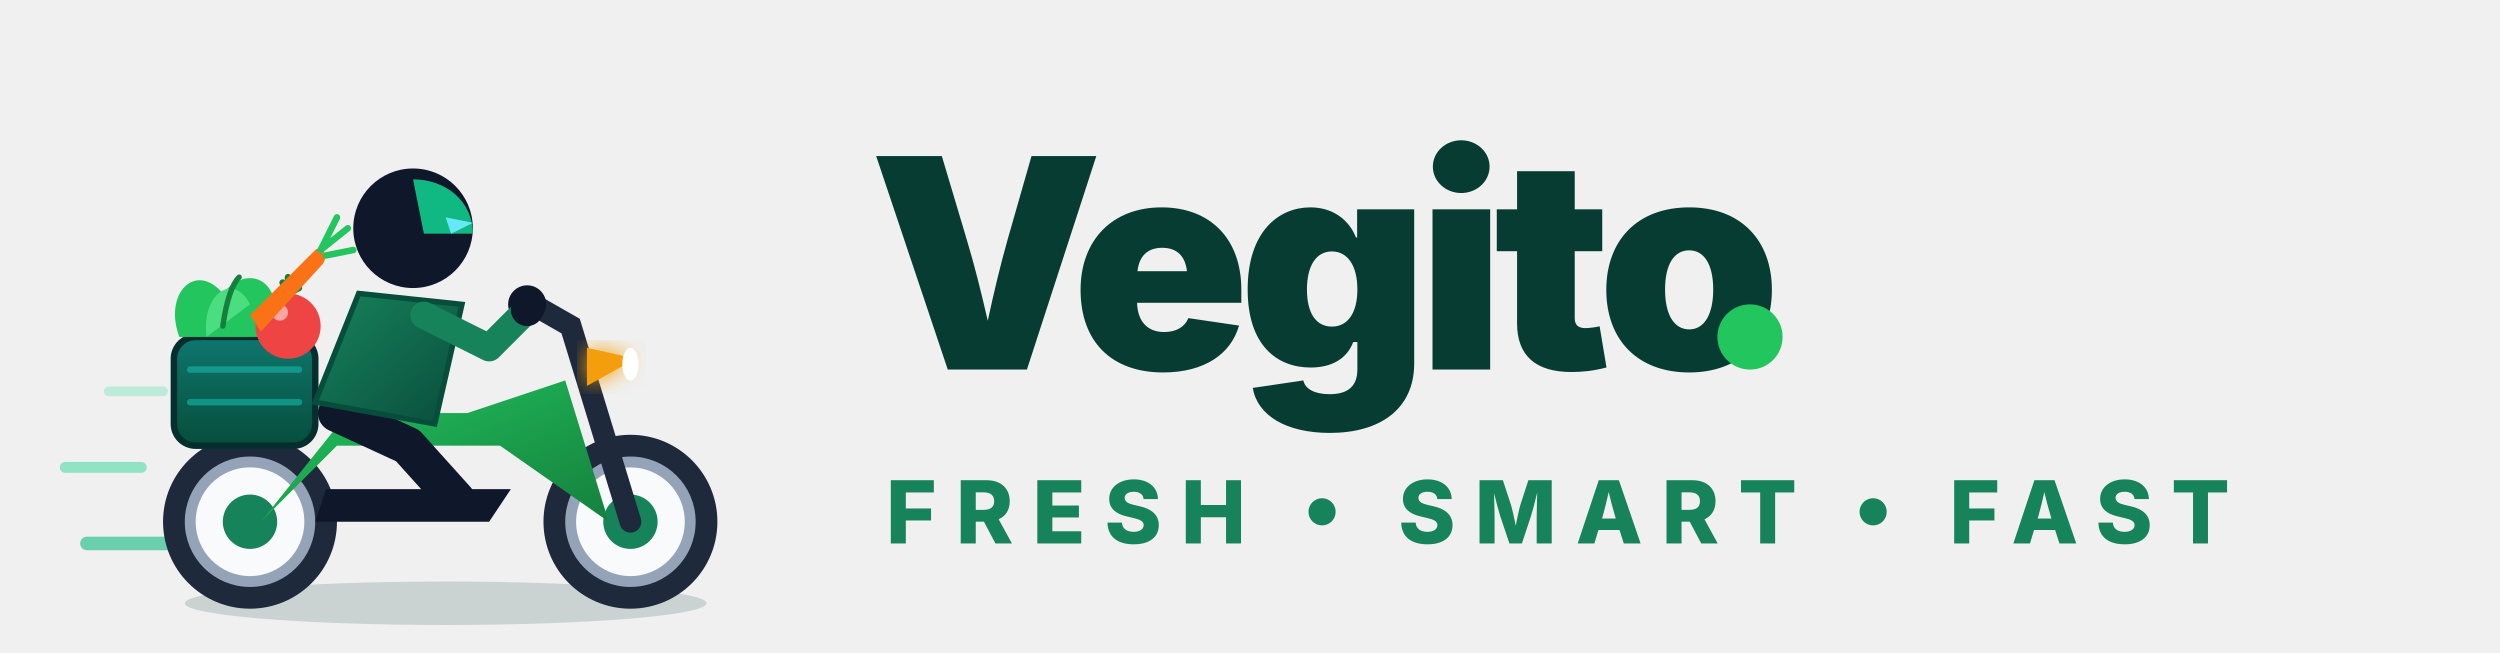
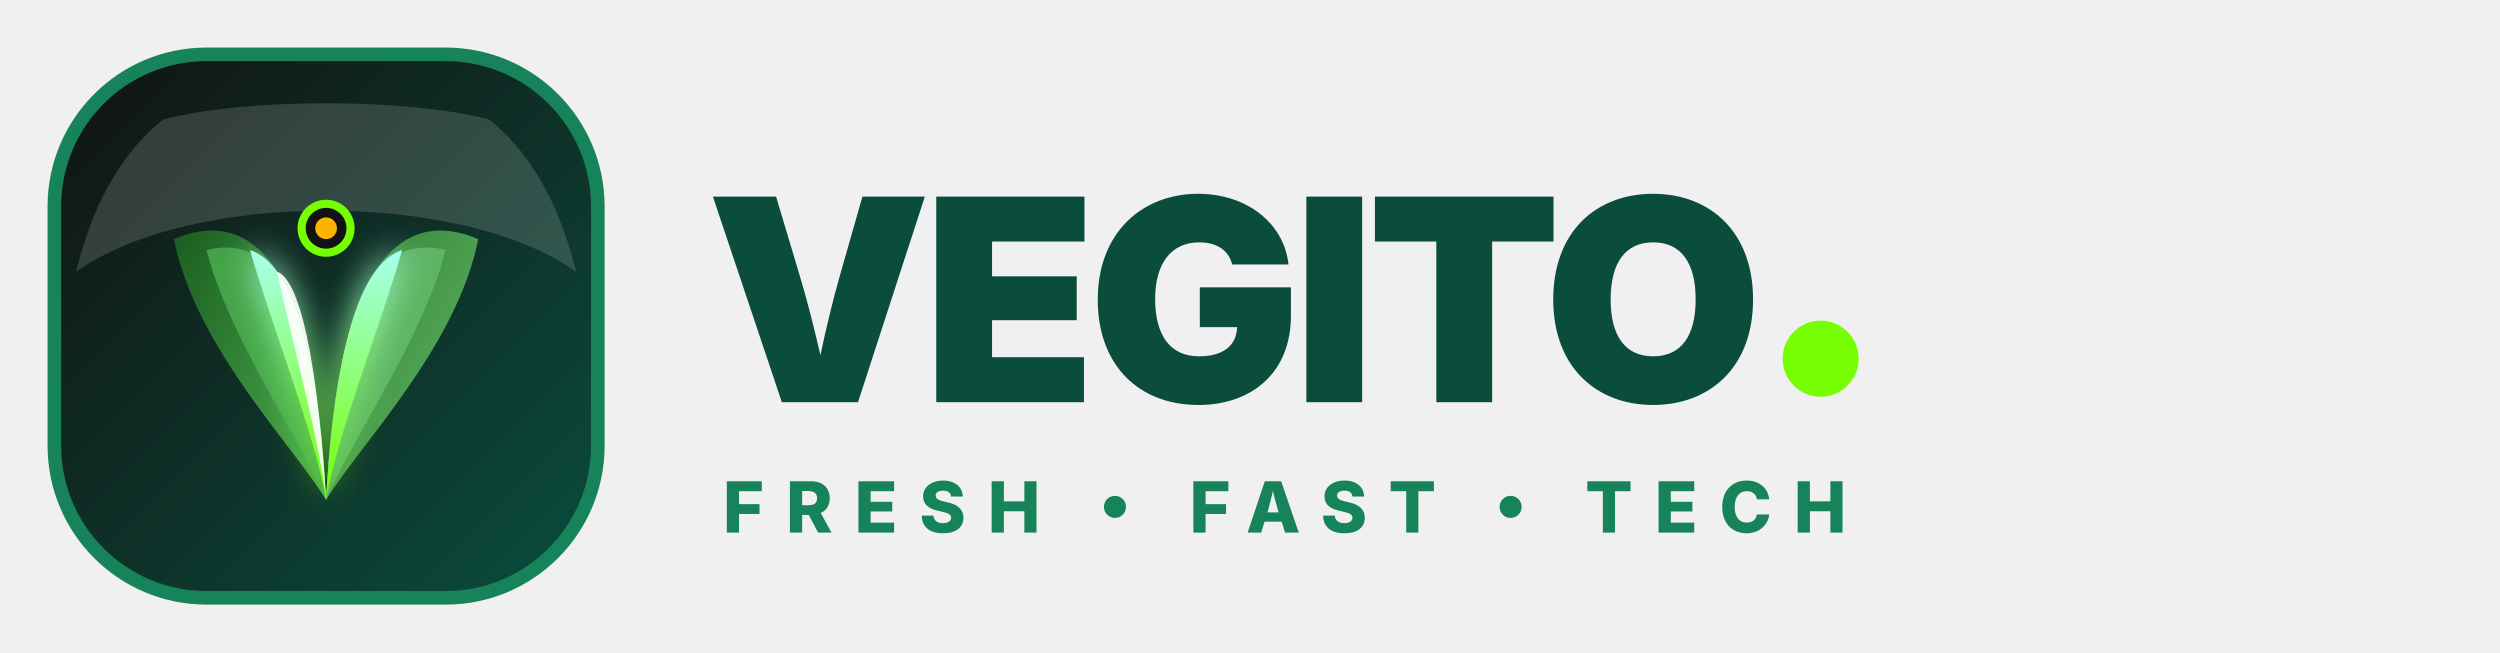
<svg xmlns="http://www.w3.org/2000/svg" viewBox="0 0 460 120" width="100%" height="100%" fill="none">
  <defs>
-     <linearGradient id="vJacketGrad" x1="0" y1="0" x2="1" y2="1">
-       <stop offset="0%" stop-color="#16835B" />
+     <linearGradient id="vBadgeGrad" x1="0" y1="0" x2="1" y2="1">
+       <stop offset="0%" stop-color="#121212" />
      <stop offset="100%" stop-color="#0A4D3C" />
    </linearGradient>
-     <linearGradient id="vBikeGrad" x1="0" y1="0" x2="1" y2="1">
-       <stop offset="0%" stop-color="#22C55E" />
-       <stop offset="100%" stop-color="#15803D" />
+     <linearGradient id="vLeafLeft" x1="0" y1="0" x2="1" y2="1">
+       <stop offset="0%" stop-color="#1B5E20" />
+       <stop offset="100%" stop-color="#4CAF50" />
    </linearGradient>
-     <linearGradient id="vCrateGrad" x1="0" y1="0" x2="0" y2="1">
-       <stop offset="0%" stop-color="#0F766E" />
-       <stop offset="100%" stop-color="#064E3B" />
+     <linearGradient id="vLeafRight" x1="0" y1="0" x2="1" y2="1">
+       <stop offset="0%" stop-color="#2E7D32" />
+       <stop offset="100%" stop-color="#66BB6A" />
    </linearGradient>
-     <filter id="vSoftGlow" x="-20%" y="-20%" width="140%" height="140%">
-       <feGaussianBlur stdDeviation="2" result="blur" />
+     <linearGradient id="vLightning" x1="0" y1="0" x2="0" y2="1">
+       <stop offset="0%" stop-color="#A7FFEB" />
+       <stop offset="100%" stop-color="#76FF03" />
+     </linearGradient>
+     <filter id="vGlow" x="-20%" y="-20%" width="140%" height="140%">
+       <feGaussianBlur stdDeviation="3" result="blur" />
      <feComposite in="SourceGraphic" in2="blur" operator="over" />
    </filter>
  </defs>
-   <g transform="translate(10, 8)">
-     <line x1="6" y1="92" x2="22" y2="92" stroke="#10B981" stroke-width="2.5" stroke-linecap="round" opacity="0.6" />
-     <line x1="2" y1="78" x2="16" y2="78" stroke="#34D399" stroke-width="2" stroke-linecap="round" opacity="0.5" />
-     <line x1="10" y1="64" x2="20" y2="64" stroke="#6EE7B7" stroke-width="1.8" stroke-linecap="round" opacity="0.4" />
-     <ellipse cx="72" cy="103" rx="48" ry="4" fill="rgba(6, 60, 50, 0.16)" />
-     <g>
-       <circle cx="36" cy="88" r="16" fill="#1E293B" />
-       <circle cx="36" cy="88" r="11" fill="#F8FAFC" stroke="#94A3B8" stroke-width="2" />
-       <circle cx="36" cy="88" r="5" fill="#16835B" />
-     </g>
-     <g>
-       <circle cx="106" cy="88" r="16" fill="#1E293B" />
-       <circle cx="106" cy="88" r="11" fill="#F8FAFC" stroke="#94A3B8" stroke-width="2" />
-       <circle cx="106" cy="88" r="5" fill="#16835B" />
-     </g>
-     <path d="M 38 88 L 52 74 L 82 74 L 102 88 L 94 62 L 76 68 L 54 68 Z" fill="url(#vBikeGrad)" />
-     <path d="M 50 82 L 84 82 L 80 88 L 48 88 Z" fill="#0F172A" />
-     <path d="M 106 88 L 95 52 L 88 48" stroke="#1E293B" stroke-width="4" stroke-linecap="round" />
-     <circle cx="87" cy="48" r="3.5" fill="#0F172A" />
-     <path d="M 98 56 L 107 58 L 98 63 Z" fill="#F59E0B" filter="url(#vSoftGlow)" />
-     <ellipse cx="106" cy="59" rx="1.5" ry="3" fill="#FFFFFF" />
-     <rect x="22" y="54" width="26" height="20" rx="4" fill="url(#vCrateGrad)" stroke="#042F2E" stroke-width="1.2" />
-     <line x1="25" y1="60" x2="45" y2="60" stroke="#14B8A6" stroke-width="1.2" stroke-linecap="round" opacity="0.6" />
-     <line x1="25" y1="66" x2="45" y2="66" stroke="#14B8A6" stroke-width="1.2" stroke-linecap="round" opacity="0.6" />
-     <path d="M 23 54 C 20 46, 26 40, 31 46 C 36 40, 43 44, 40 54 Z" fill="#22C55E" />
-     <path d="M 28 54 C 27 46, 33 42, 36 48 Z" fill="#4ADE80" />
-     <path d="M 31 52 Q 32 45 34 43" stroke="#15803D" stroke-width="1" stroke-linecap="round" />
-     <circle cx="43" cy="52" r="6" fill="#EF4444" />
-     <circle cx="41.5" cy="49.5" r="1.5" fill="#FCA5A5" />
-     <path d="M 43 46 L 42 44 M 43 46 L 45 45 M 43 46 L 43 43" stroke="#15803D" stroke-width="1.2" stroke-linecap="round" />
-     <path d="M 36 50 L 48 38 C 49 37, 51 39, 49 41 L 38 53 Z" fill="#F97316" />
-     <path d="M 49 38 L 54 34 M 49 38 L 52 32 M 50 39 L 55 38" stroke="#22C55E" stroke-width="1.2" stroke-linecap="round" />
-     <path d="M 52 68 L 65 74 L 74 84" stroke="#0F172A" stroke-width="7" stroke-linecap="round" stroke-linejoin="round" />
-     <path d="M 48 66 L 56 46 L 75 48 L 70 70 Z" fill="url(#vJacketGrad)" stroke="#064E3B" stroke-width="1" />
-     <path d="M 68 50 L 80 56 L 87 49" stroke="#16835B" stroke-width="5" stroke-linecap="round" stroke-linejoin="round" />
-     <circle cx="87" cy="49" r="3" fill="#0F172A" />
-     <circle cx="66" cy="34" r="11" fill="#0F172A" />
-     <path d="M 66 25 C 72 25, 77 29, 77 35 L 68 35 Z" fill="#10B981" />
-     <path d="M 72 32 L 77 33 L 73 35 Z" fill="#67E8F9" />
+   <g transform="translate(10, 10)">
+     <rect x="0" y="0" width="100" height="100" rx="28" fill="url(#vBadgeGrad)" stroke="#16835B" stroke-width="2.5" />
+     <path d="M 20 12 C 35 8 65 8 80 12 C 90 20 94 32 96 40 C 75 25 25 25 4 40 C 6 32 10 20 20 12 Z" fill="#FFFFFF" fill-opacity="0.15" />
+     <path d="M 50 82 C 44 72 26 54 22 34 C 36 28 48 38 50 82 Z" fill="url(#vLeafLeft)" />
+     <path d="M 50 82 C 46 72 32 52 28 36 C 40 33 48 44 50 82 Z" fill="#4CAF50" fill-opacity="0.8" />
+     <path d="M 50 82 C 56 72 74 54 78 34 C 64 28 52 38 50 82 Z" fill="url(#vLeafRight)" />
+     <path d="M 50 82 C 54 72 68 52 72 36 C 60 33 52 44 50 82 Z" fill="#66BB6A" fill-opacity="0.8" />
+     <path d="M 50 82 C 48 70 40 50 36 36 C 42 38 48 48 50 82 C 52 48 58 38 64 36 C 60 50 52 70 50 82 Z" fill="url(#vLightning)" filter="url(#vGlow)" />
+     <path d="M 50 82 C 49 72 44 54 41 40 C 44 41 48 50 50 82 Z" fill="#FFFFFF" fill-opacity="0.9" />
+     <circle cx="50" cy="32" r="4.5" fill="#121212" stroke="#76FF03" stroke-width="1.5" />
+     <circle cx="50" cy="32" r="2" fill="#FFB300" />
  </g>
-   <g transform="translate(160, 68)">
-     <text x="0" y="0" font-family="system-ui, -apple-system, 'Inter', 'Segoe UI', sans-serif" font-size="54" font-weight="900" fill="#063C32" letter-spacing="-2">Vegito</text>
-     <circle cx="162" cy="-6" r="6" fill="#22C55E" />
-     <text x="3" y="32" font-family="system-ui, -apple-system, 'Inter', 'Segoe UI', sans-serif" font-size="16" font-weight="800" fill="#16835B" letter-spacing="3.5">FRESH • SMART • FAST</text>
+   <g transform="translate(130, 74)">
+     <text x="0" y="0" font-family="system-ui, -apple-system, 'Inter', 'Segoe UI', sans-serif" font-size="52" font-weight="900" fill="#0A4D3C" letter-spacing="-1.5">VEGITO</text>
+     <circle cx="205" cy="-8" r="7" fill="#76FF03" />
+     <text x="3" y="24" font-family="system-ui, -apple-system, 'Inter', 'Segoe UI', sans-serif" font-size="13" font-weight="800" fill="#16835B" letter-spacing="4">FRESH • FAST • TECH</text>
  </g>
</svg>
